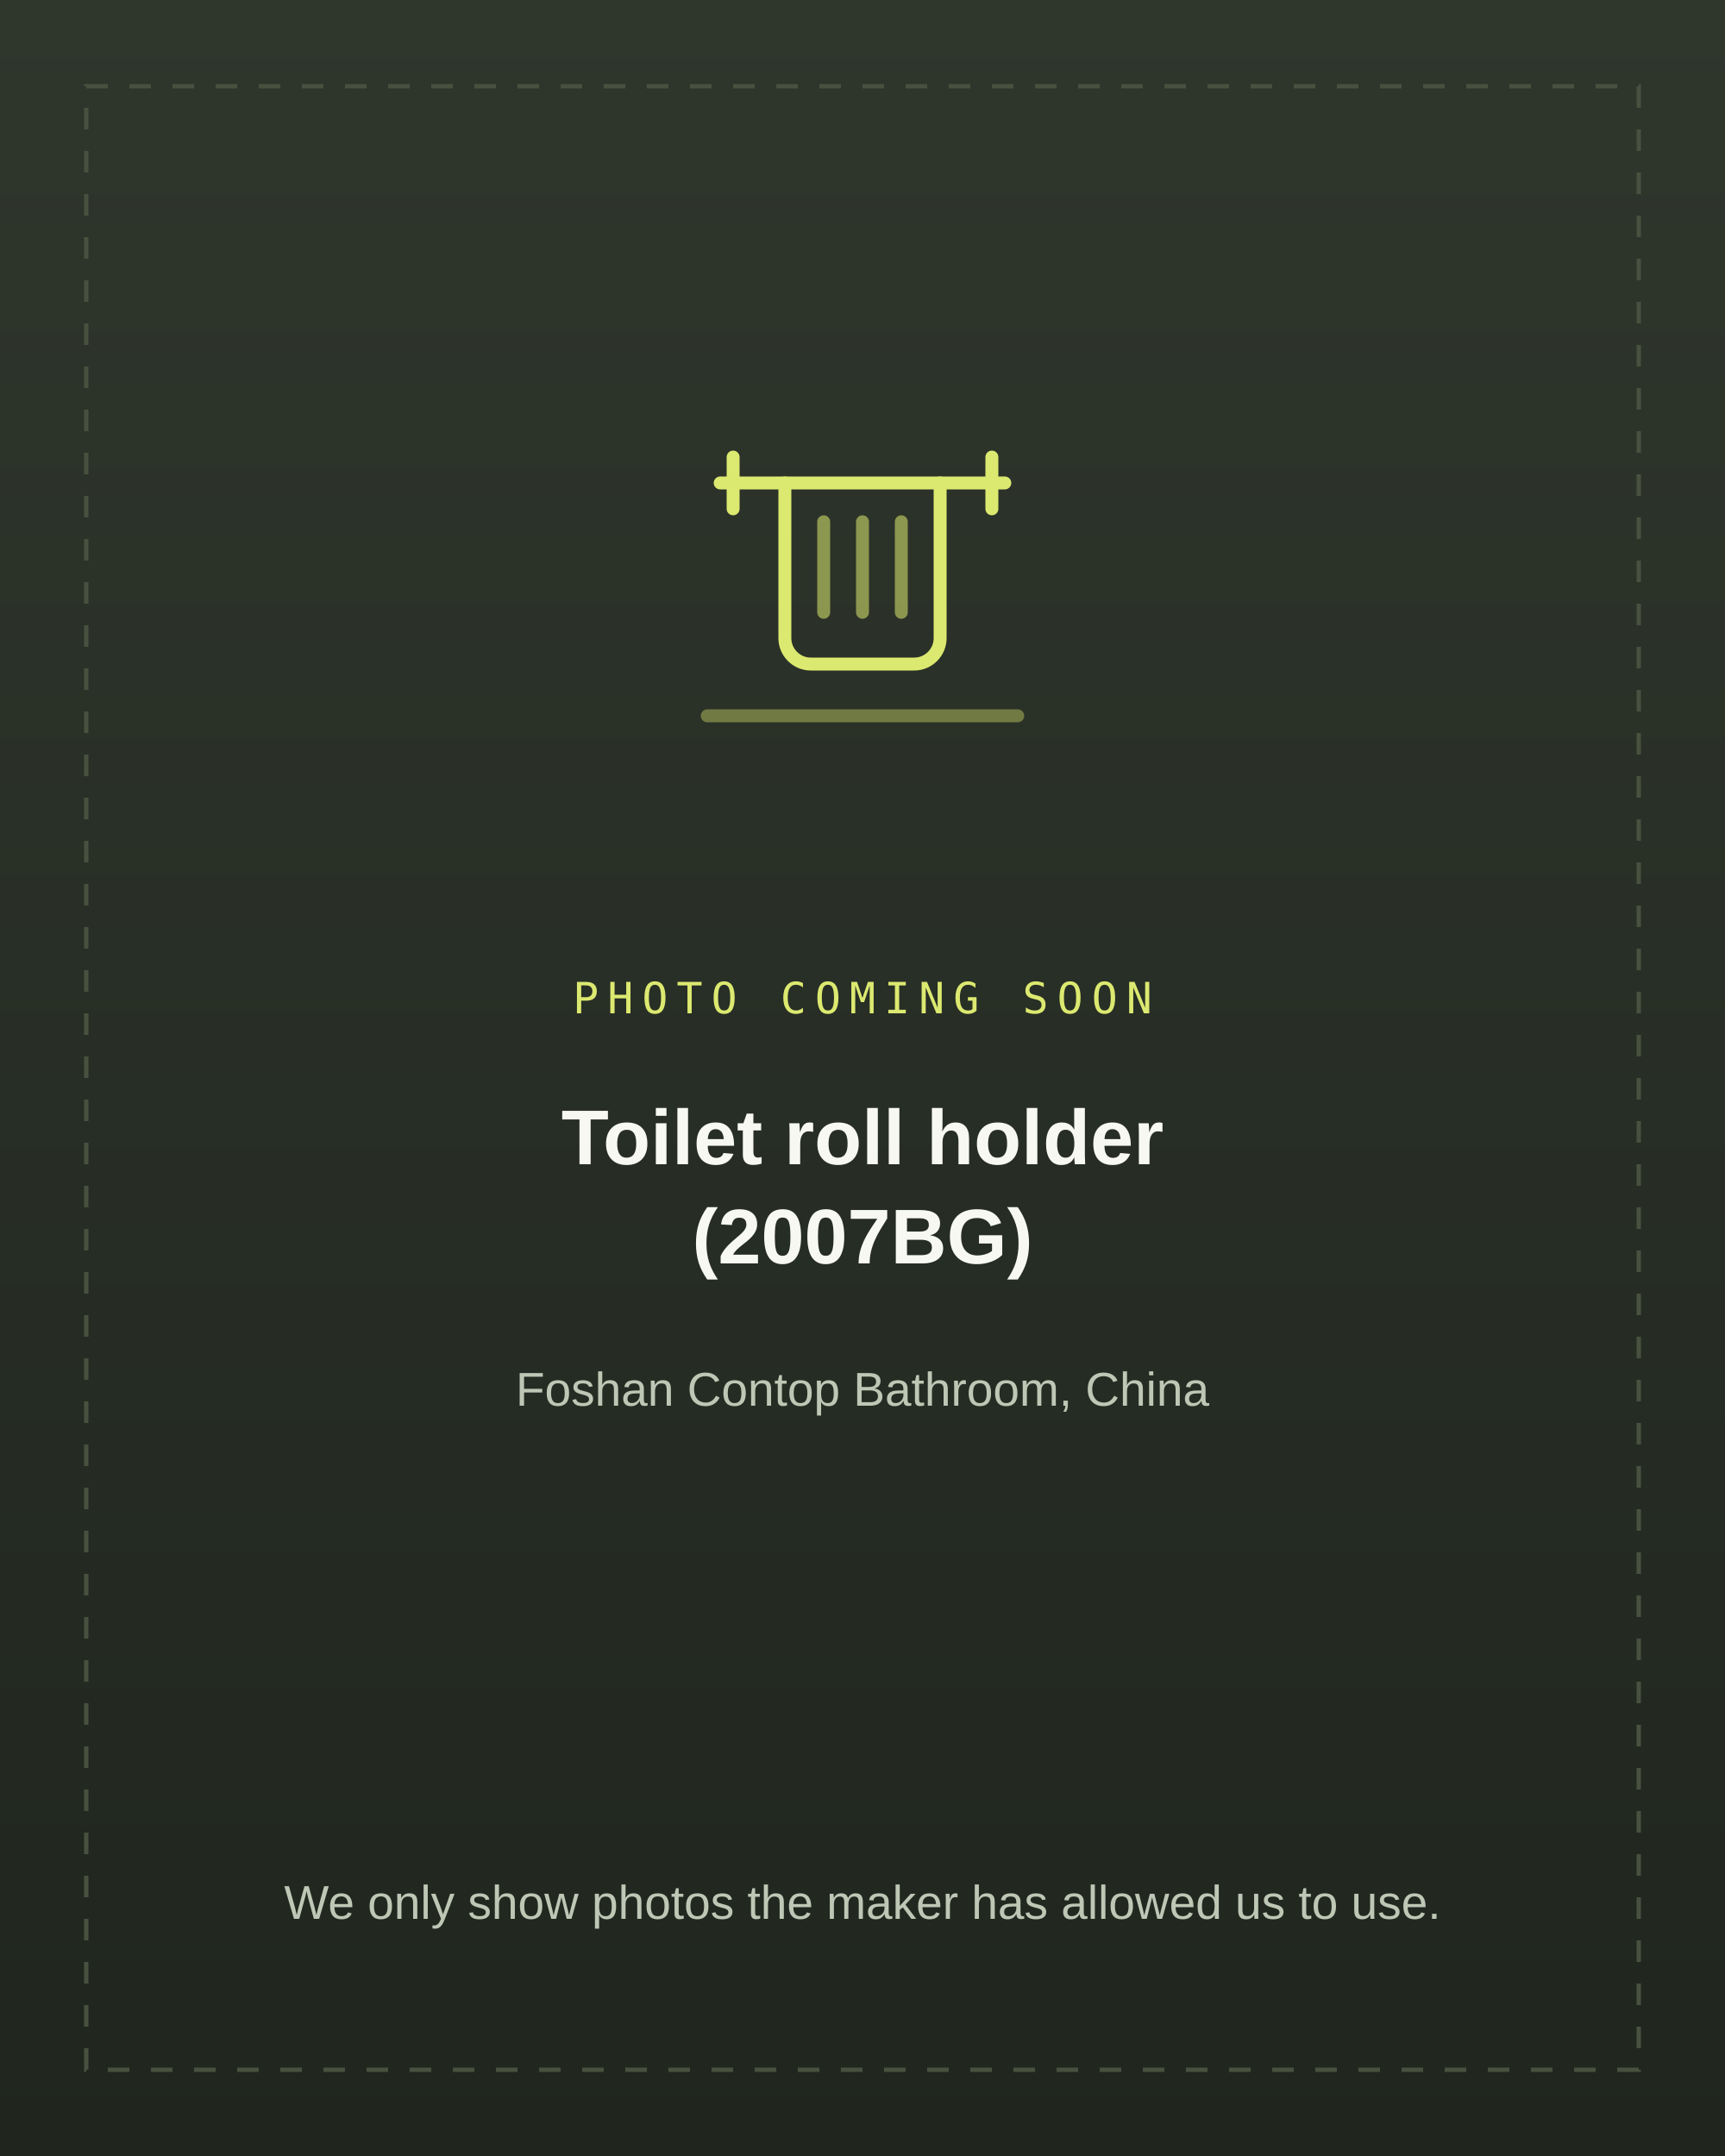
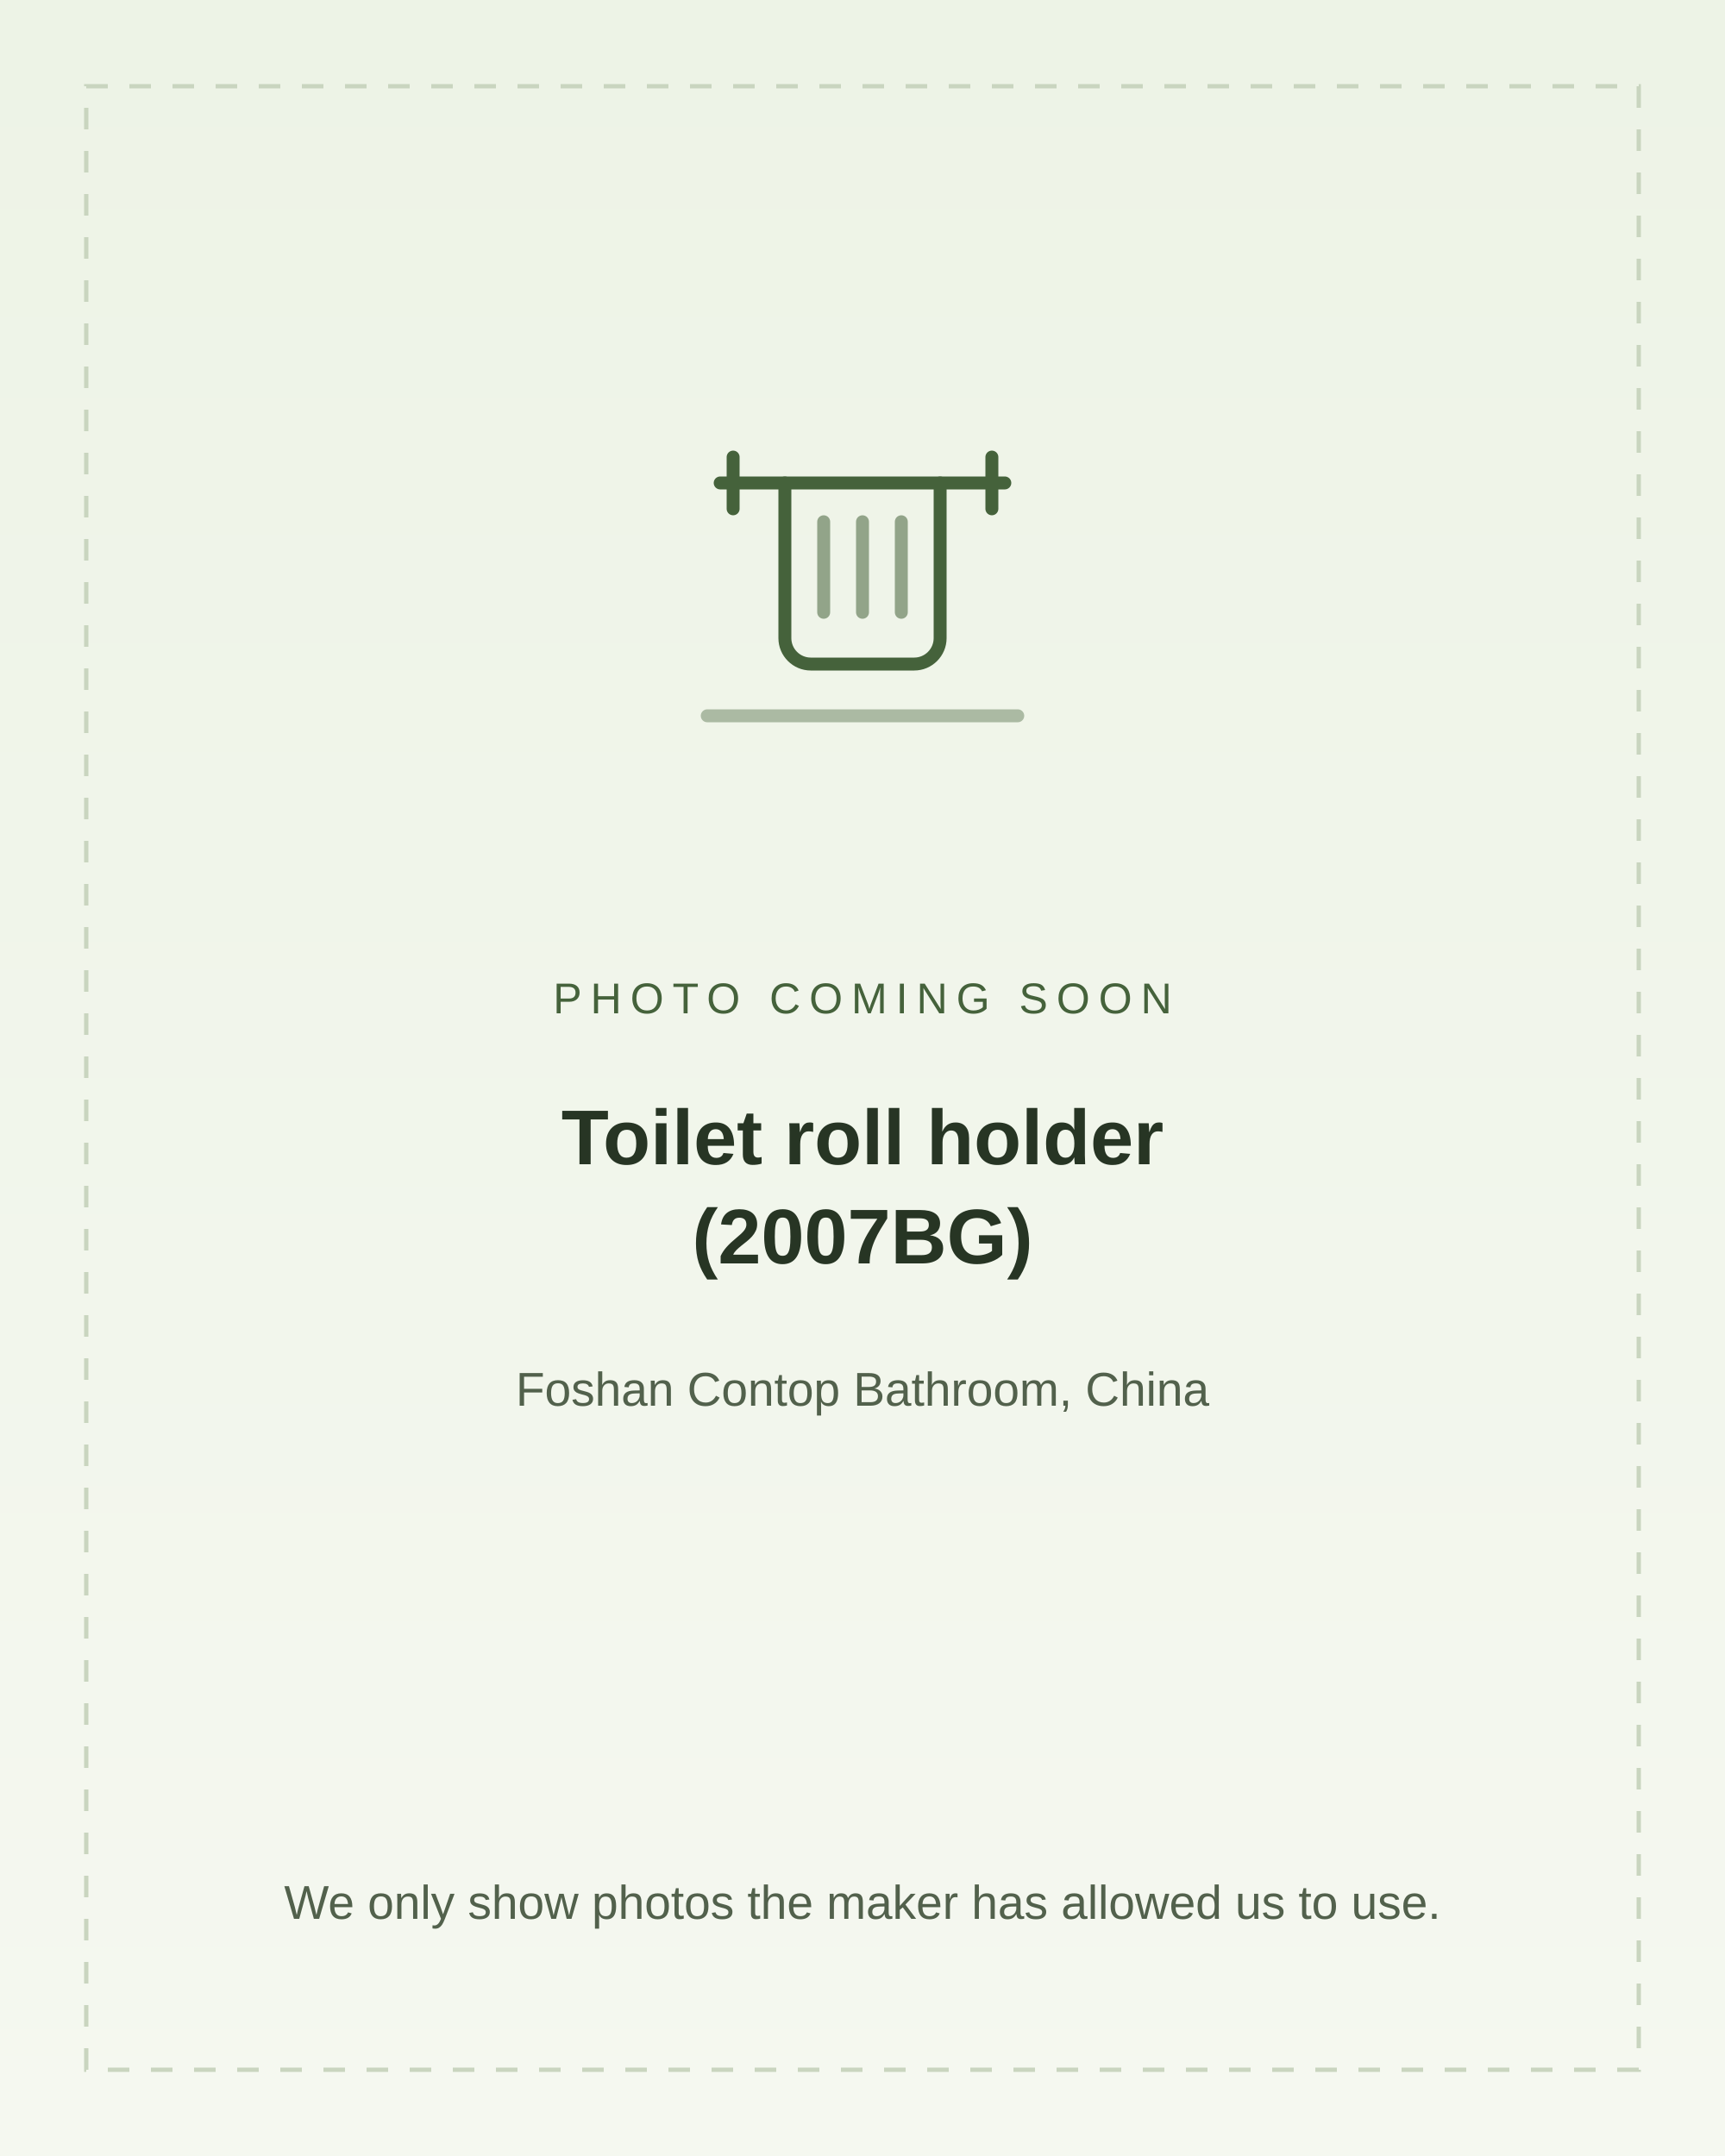
<svg xmlns="http://www.w3.org/2000/svg" viewBox="0 0 800 1000" width="800" height="1000">
  <defs>
    <linearGradient id="bg" x1="0" y1="0" x2="0" y2="1">
-       <stop offset="0" stop-color="#2f362c" />
-       <stop offset="1" stop-color="#20261e" />
+       <stop offset="0" stop-color="#edf3e6" />
+       <stop offset="1" stop-color="#f5f8f0" />
    </linearGradient>
  </defs>
  <rect width="800" height="1000" fill="url(#bg)" />
-   <rect x="40" y="40" width="720" height="920" fill="none" stroke="#48513f" stroke-width="2" stroke-dasharray="10 10" />
-   <g color="#dce970" transform="translate(304 170) scale(3)">
+   <rect x="40" y="40" width="720" height="920" fill="none" stroke="#c9d5bf" stroke-width="2" stroke-dasharray="10 10" />
+   <g color="#45623b" transform="translate(304 170) scale(3)">
    <g fill="none" stroke="currentColor" stroke-width="2" stroke-linecap="round" stroke-linejoin="round">
      <path d="M10 18h44" />
      <path d="M12 14v8M52 14v8" />
      <path d="M20 18v24c0 2.2 1.8 4 4 4h16c2.2 0 4-1.8 4-4V18" />
      <path d="M26 24v14M32 24v14M38 24v14" stroke-opacity=".55" />
      <path d="M8 54h48" stroke-opacity=".4" />
    </g>
  </g>
-   <text x="400" y="470" text-anchor="middle" fill="#dce970" font-family="DM Mono, Consolas, monospace" font-size="20" letter-spacing="4">PHOTO COMING SOON</text>
-   <text x="400" y="540" text-anchor="middle" fill="#f7f8f2" font-family="Manrope, Arial, sans-serif" font-size="36" font-weight="700">Toilet roll holder</text>
-   <text x="400" y="586" text-anchor="middle" fill="#f7f8f2" font-family="Manrope, Arial, sans-serif" font-size="36" font-weight="700">(2007BG)</text>
-   <text x="400" y="652" text-anchor="middle" fill="#bec7b5" font-family="Manrope, Arial, sans-serif" font-size="22">Foshan Contop Bathroom, China</text>
-   <text x="400" y="890" text-anchor="middle" fill="#bec7b5" font-family="Manrope, Arial, sans-serif" font-size="22">We only show photos the maker has allowed us to use.</text>
+   <text x="400" y="470" text-anchor="middle" fill="#45623b" font-family="Work Sans, Arial, sans-serif" font-size="20" letter-spacing="4">PHOTO COMING SOON</text>
+   <text x="400" y="540" text-anchor="middle" fill="#273524" font-family="Work Sans, Arial, sans-serif" font-size="36" font-weight="700">Toilet roll holder</text>
+   <text x="400" y="586" text-anchor="middle" fill="#273524" font-family="Work Sans, Arial, sans-serif" font-size="36" font-weight="700">(2007BG)</text>
+   <text x="400" y="652" text-anchor="middle" fill="#52614c" font-family="Work Sans, Arial, sans-serif" font-size="22">Foshan Contop Bathroom, China</text>
+   <text x="400" y="890" text-anchor="middle" fill="#52614c" font-family="Work Sans, Arial, sans-serif" font-size="22">We only show photos the maker has allowed us to use.</text>
</svg>
